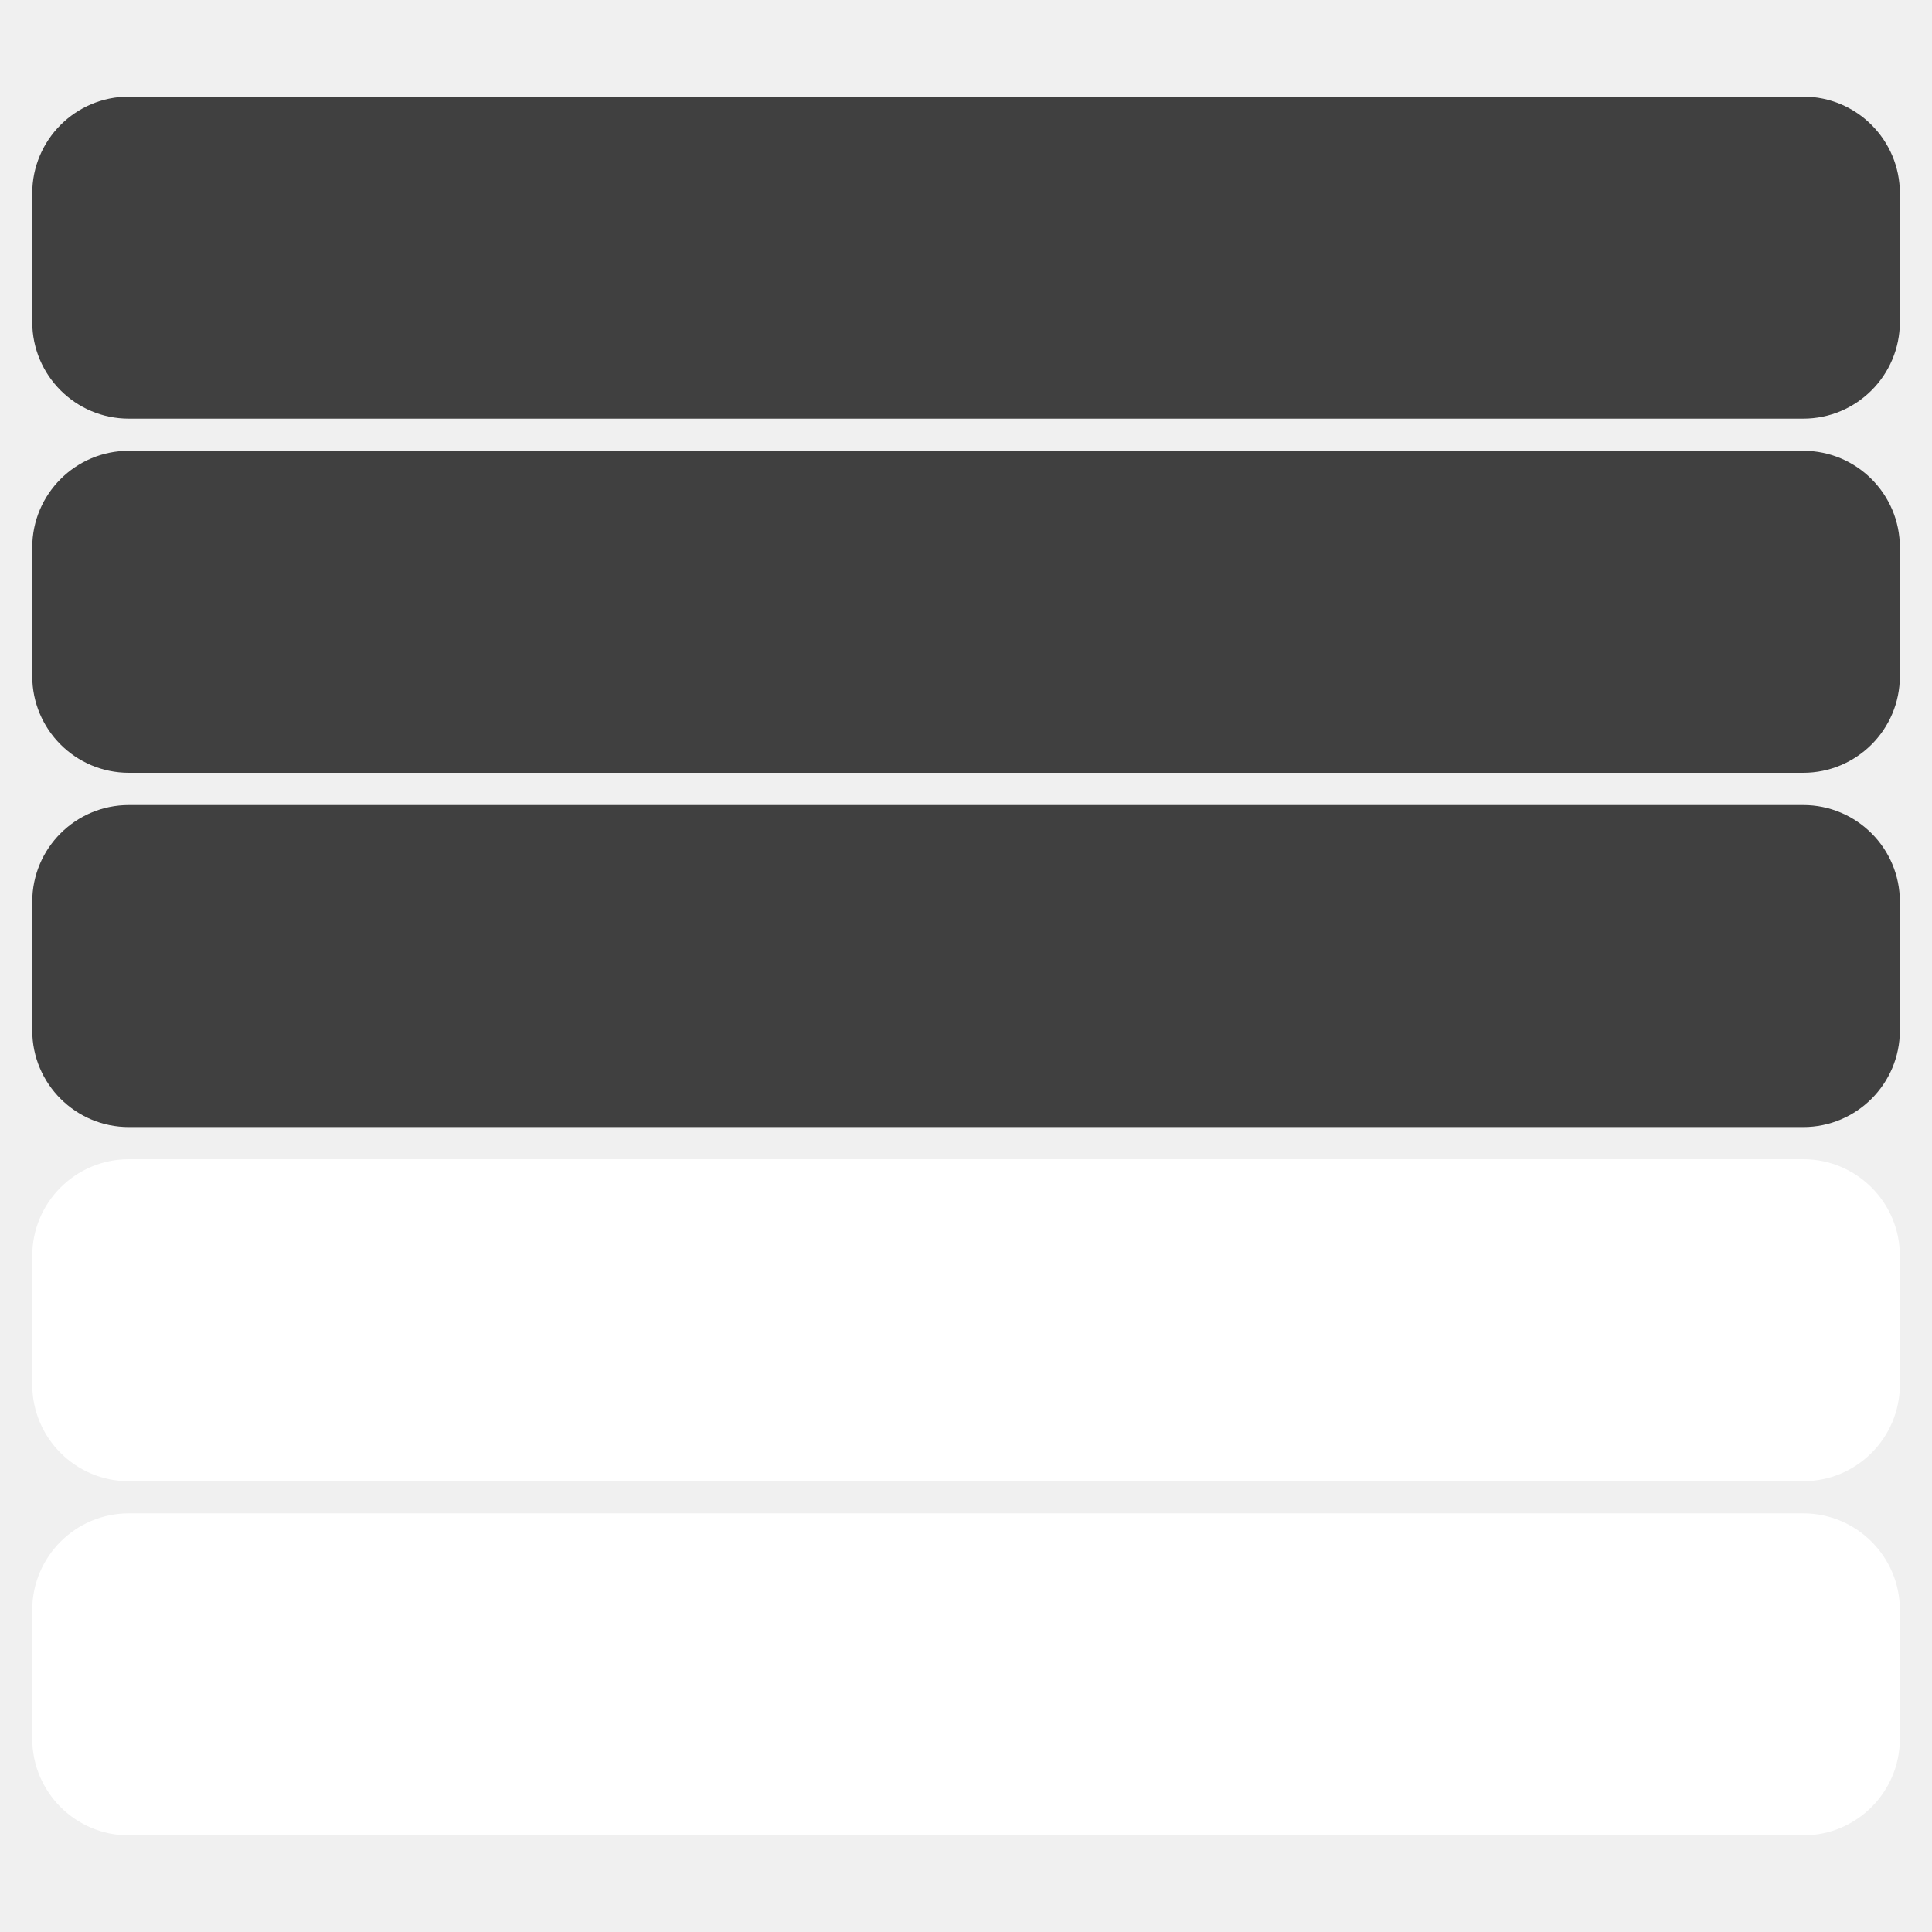
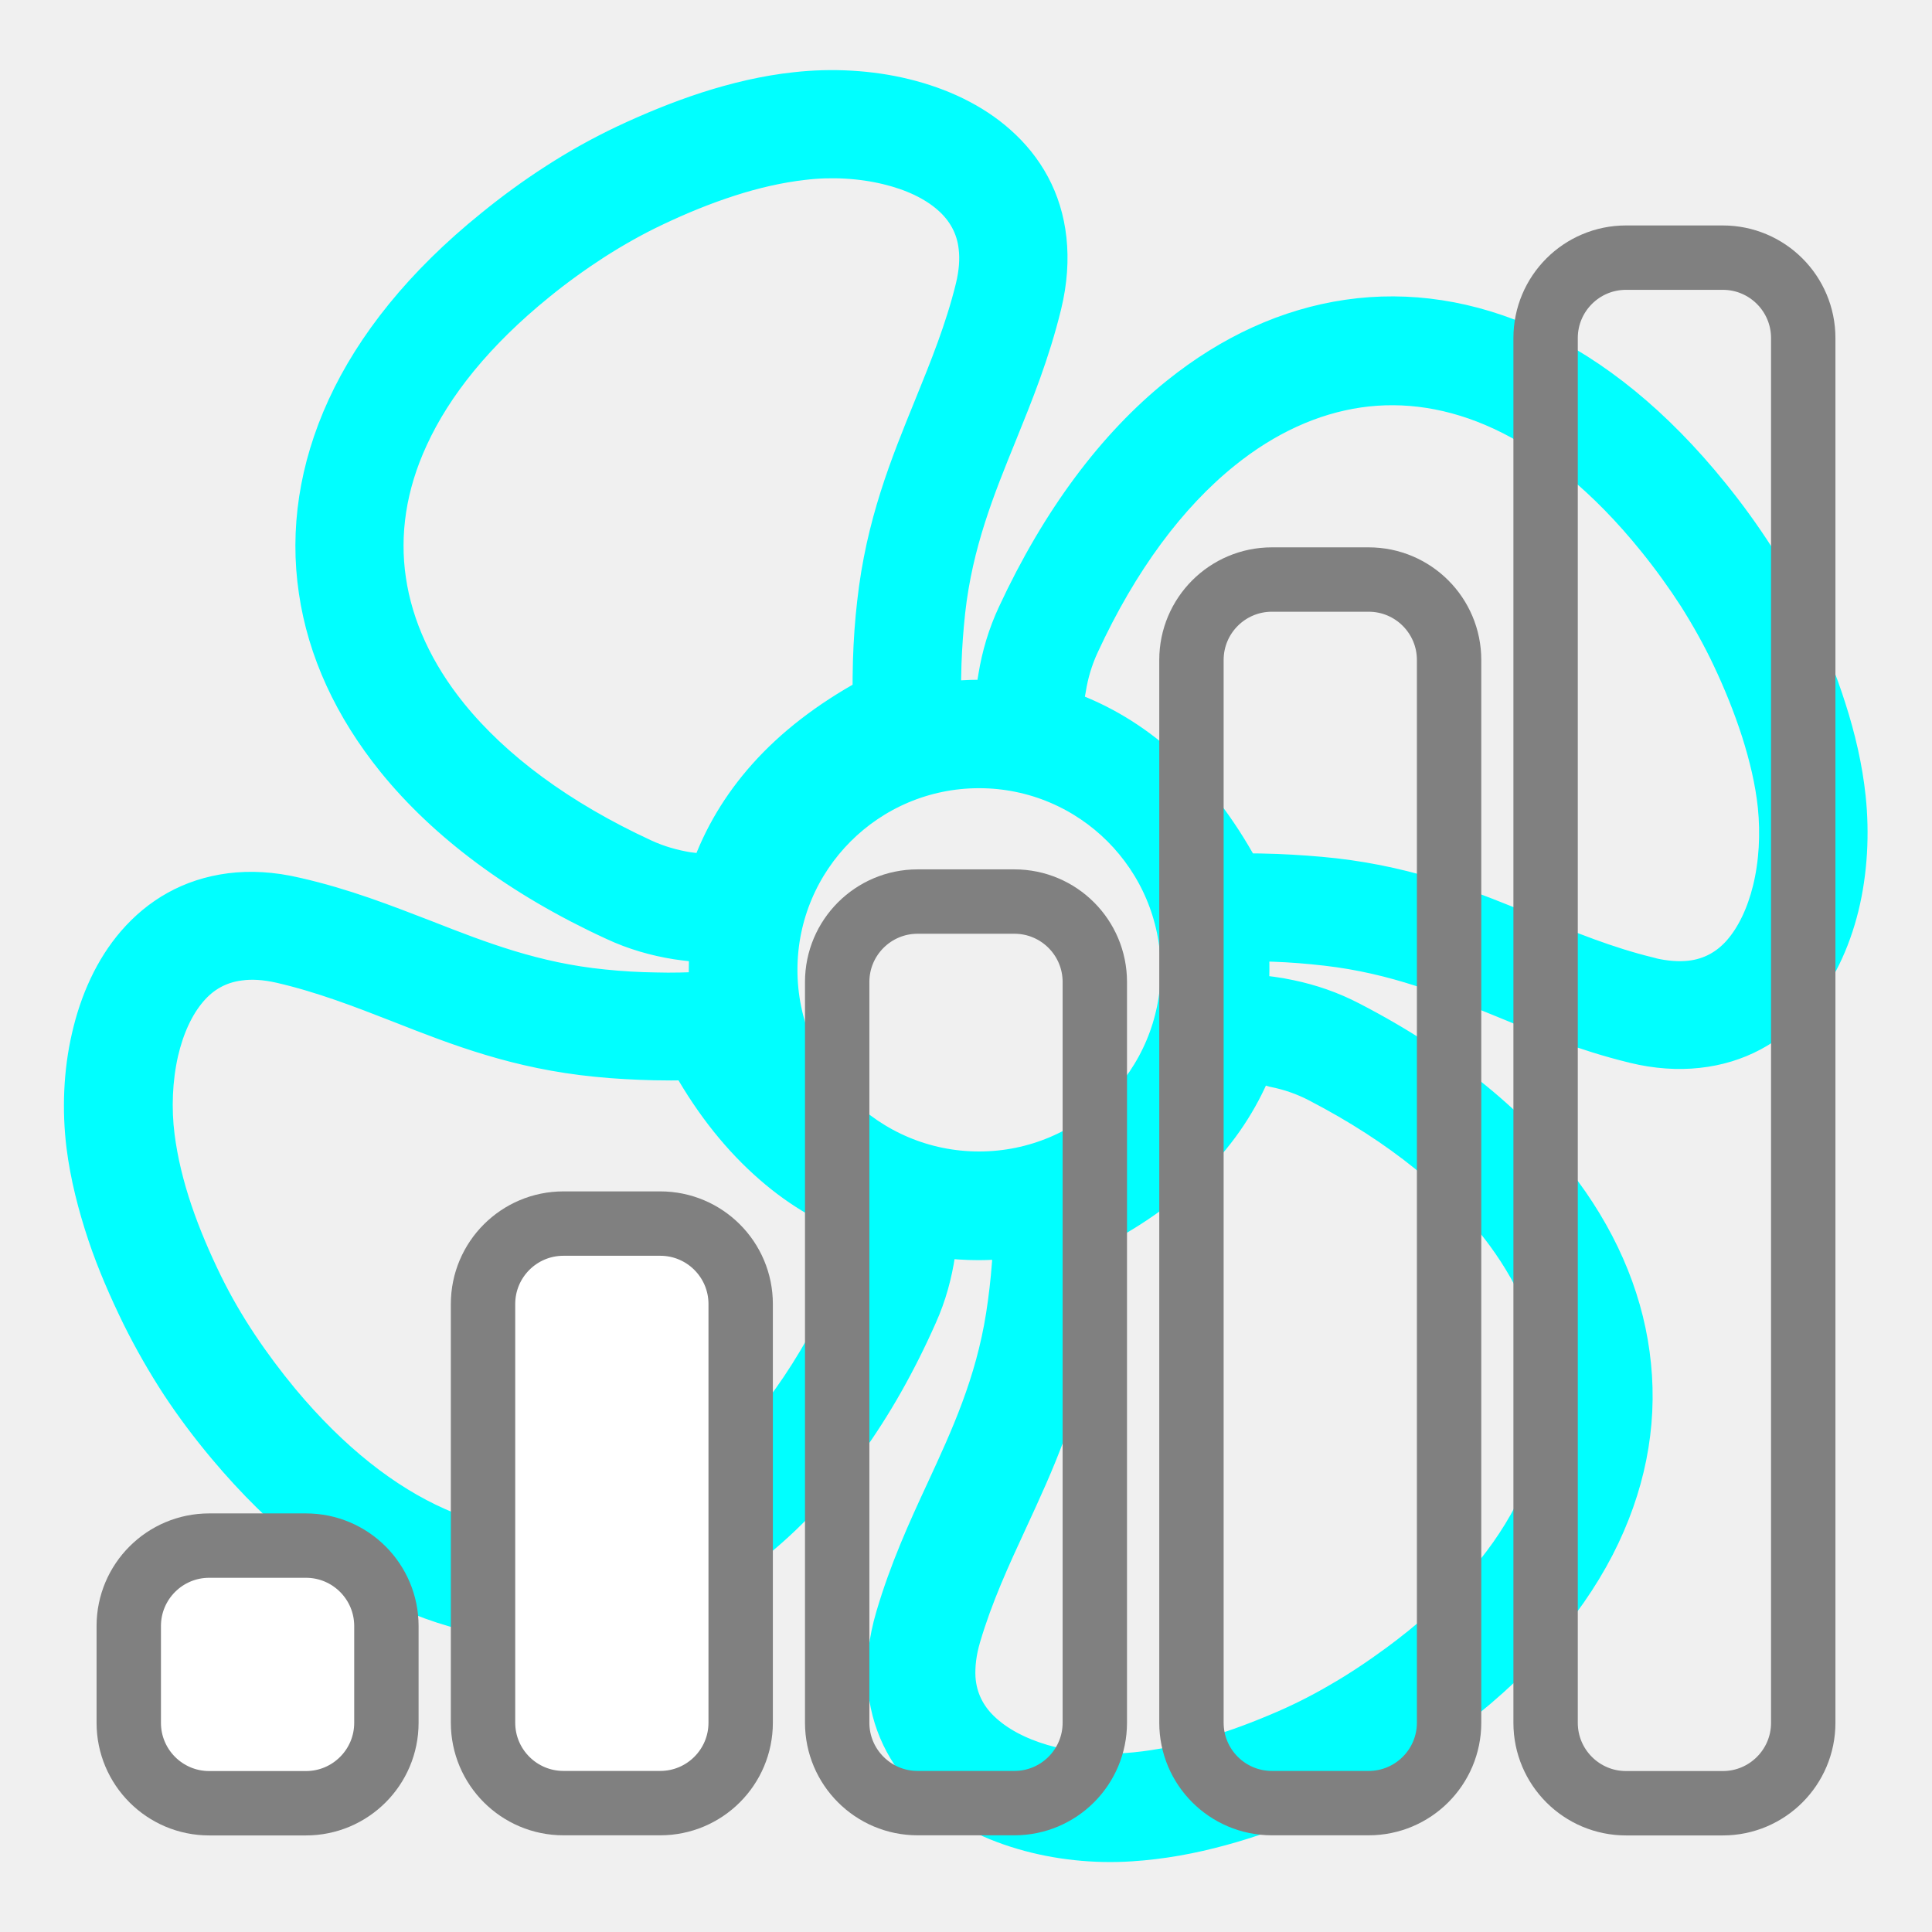
<svg xmlns="http://www.w3.org/2000/svg" width="60" height="60" viewBox="0 0 15.875 15.875" version="1.1" id="svg1">
  <defs id="defs1" />
  <g id="layer1" transform="translate(0,-281.125)">
-     <rect style="fill:#ffffff;fill-opacity:1;stroke:none;stroke-width:0.529;stroke-linecap:round;stroke-linejoin:round;stroke-dasharray:0.529, 1.587;stroke-dashoffset:0" id="rect1" width="15.346" height="2.646" x="0.265" y="293.56" rx="0.794" ry="0.794" />
-     <rect style="fill:#ffffff;fill-opacity:1;stroke:none;stroke-width:0.529;stroke-linecap:round;stroke-linejoin:round;stroke-dasharray:0.529, 1.587;stroke-dashoffset:0" id="rect1-4" width="15.346" height="2.646" x="0.265" y="290.65" rx="0.794" ry="0.794" />
-     <rect style="fill:#404040;fill-opacity:1;stroke:none;stroke-width:0.529;stroke-linecap:round;stroke-linejoin:round;stroke-dasharray:0.529, 1.587;stroke-dashoffset:0" id="rect1-4-8" width="15.346" height="2.646" x="0.265" y="287.74" rx="0.794" ry="0.794" />
-     <rect style="fill:#404040;fill-opacity:1;stroke:none;stroke-width:0.529;stroke-linecap:round;stroke-linejoin:round;stroke-dasharray:0.529, 1.587;stroke-dashoffset:0" id="rect1-4-8-1" width="15.346" height="2.646" x="0.265" y="284.829" rx="0.794" ry="0.794" />
-     <rect style="fill:#404040;fill-opacity:1;stroke:none;stroke-width:0.529;stroke-linecap:round;stroke-linejoin:round;stroke-dasharray:0.529, 1.587;stroke-dashoffset:0" id="rect1-4-8-0" width="15.346" height="2.646" x="0.265" y="281.919" rx="0.794" ry="0.794" />
+     <path style="fill:#00ffff;fill-opacity:1;stroke:#00ffff;stroke-width:0.265;stroke-dasharray:none;stroke-opacity:1" id="path1032" d="m 8.771,286.936 c 0.284,0.103 0.545,0.259 0.781,0.471 0.253,0.226 0.474,0.512 0.665,0.862 0.09,0 0.182,0.002 0.272,0.005 0.164,0.007 0.322,0.018 0.476,0.035 0.645,0.074 1.132,0.272 1.618,0.473 0.31,0.126 0.62,0.254 0.972,0.34 0.003,0.002 0.007,0.002 0.012,0.004 0.118,0.028 0.225,0.035 0.318,0.025 0.167,-0.018 0.3,-0.095 0.402,-0.21 0.115,-0.13 0.197,-0.309 0.246,-0.507 0.054,-0.218 0.066,-0.458 0.043,-0.684 -0.021,-0.203 -0.071,-0.409 -0.135,-0.611 -0.067,-0.208 -0.149,-0.41 -0.24,-0.602 -0.082,-0.174 -0.176,-0.341 -0.277,-0.501 -0.102,-0.158 -0.213,-0.312 -0.336,-0.464 -0.405,-0.502 -0.832,-0.847 -1.26,-1.045 -0.391,-0.181 -0.785,-0.24 -1.164,-0.185 -0.382,0.056 -0.755,0.226 -1.101,0.505 -0.445,0.358 -0.844,0.891 -1.164,1.584 -0.054,0.117 -0.089,0.236 -0.108,0.356 -0.01,0.051 -0.017,0.102 -0.02,0.153 z m -2.961,1.341 c 0.102,-0.286 0.258,-0.547 0.468,-0.783 0.223,-0.251 0.51,-0.473 0.86,-0.665 0,-0.092 0,-0.182 0.003,-0.274 0.005,-0.162 0.016,-0.322 0.034,-0.476 0.072,-0.65 0.271,-1.136 0.468,-1.62 0.128,-0.315 0.256,-0.63 0.34,-0.972 0.03,-0.123 0.038,-0.233 0.026,-0.33 -0.018,-0.166 -0.097,-0.3 -0.212,-0.402 -0.131,-0.117 -0.309,-0.197 -0.507,-0.245 -0.218,-0.053 -0.458,-0.066 -0.684,-0.039 -0.205,0.023 -0.41,0.071 -0.611,0.136 -0.205,0.066 -0.407,0.149 -0.601,0.241 -0.174,0.082 -0.34,0.176 -0.501,0.279 -0.162,0.105 -0.317,0.217 -0.463,0.336 -0.502,0.407 -0.847,0.835 -1.044,1.265 -0.181,0.391 -0.238,0.785 -0.182,1.162 0.056,0.382 0.228,0.755 0.507,1.1 0.359,0.443 0.894,0.842 1.587,1.162 0.117,0.054 0.236,0.087 0.356,0.107 0.053,0.007 0.103,0.012 0.154,0.017 z m -0.008,0.625 c -0.082,-0.005 -0.164,-0.014 -0.246,-0.026 -0.174,-0.028 -0.348,-0.077 -0.517,-0.156 -0.781,-0.359 -1.392,-0.819 -1.81,-1.336 -0.351,-0.435 -0.57,-0.909 -0.642,-1.403 -0.074,-0.497 0.002,-1.011 0.233,-1.515 0.236,-0.514 0.638,-1.019 1.218,-1.487 0.167,-0.136 0.341,-0.263 0.52,-0.378 0.181,-0.117 0.371,-0.223 0.571,-0.318 0.213,-0.1 0.44,-0.194 0.676,-0.271 0.24,-0.077 0.487,-0.136 0.734,-0.162 0.295,-0.033 0.609,-0.017 0.899,0.054 0.294,0.072 0.566,0.199 0.776,0.386 0.226,0.2 0.381,0.466 0.417,0.801 0.018,0.166 0.007,0.348 -0.041,0.545 -0.097,0.396 -0.231,0.727 -0.366,1.06 -0.181,0.445 -0.363,0.893 -0.425,1.452 -0.016,0.148 -0.026,0.289 -0.031,0.427 -0.003,0.095 -0.005,0.19 -0.003,0.286 0.092,-0.012 0.187,-0.018 0.282,-0.018 0.034,0 0.069,0.002 0.103,0.002 0.005,-0.054 0.011,-0.11 0.021,-0.164 0.028,-0.172 0.079,-0.346 0.158,-0.515 0.363,-0.781 0.822,-1.392 1.341,-1.809 0.435,-0.35 0.909,-0.566 1.405,-0.638 0.497,-0.072 1.009,0.004 1.513,0.236 0.514,0.238 1.018,0.642 1.487,1.223 0.133,0.164 0.258,0.336 0.376,0.52 0.117,0.182 0.223,0.373 0.317,0.571 0.102,0.215 0.195,0.441 0.269,0.675 0.077,0.24 0.135,0.487 0.161,0.735 0.031,0.295 0.015,0.609 -0.056,0.899 -0.072,0.292 -0.199,0.563 -0.387,0.775 -0.202,0.226 -0.468,0.379 -0.803,0.415 -0.162,0.018 -0.34,0.007 -0.53,-0.039 -0.005,-0.002 -0.01,-0.002 -0.015,-0.004 -0.386,-0.095 -0.722,-0.231 -1.057,-0.369 -0.443,-0.181 -0.888,-0.363 -1.454,-0.428 -0.148,-0.017 -0.289,-0.028 -0.427,-0.033 -0.059,-0.002 -0.12,-0.004 -0.179,-0.004 0.007,0.068 0.008,0.135 0.008,0.202 0,0.057 -0.002,0.115 -0.007,0.172 0.103,0.009 0.208,0.021 0.312,0.044 0.171,0.036 0.341,0.093 0.509,0.181 0.765,0.396 1.354,0.883 1.748,1.42 0.33,0.448 0.525,0.934 0.574,1.431 0.051,0.501 -0.048,1.009 -0.302,1.502 -0.261,0.504 -0.686,0.99 -1.287,1.431 -0.172,0.126 -0.35,0.245 -0.535,0.353 -0.187,0.108 -0.382,0.207 -0.586,0.292 -0.22,0.092 -0.451,0.176 -0.688,0.24 -0.241,0.066 -0.489,0.112 -0.742,0.128 -0.295,0.02 -0.609,-0.012 -0.896,-0.097 -0.29,-0.085 -0.555,-0.223 -0.757,-0.42 -0.217,-0.211 -0.359,-0.484 -0.381,-0.82 -0.01,-0.166 0.01,-0.348 0.067,-0.542 0.115,-0.391 0.264,-0.716 0.415,-1.042 0.202,-0.437 0.404,-0.875 0.492,-1.433 0.021,-0.135 0.038,-0.277 0.049,-0.425 0.005,-0.061 0.008,-0.118 0.011,-0.176 -0.084,0.01 -0.167,0.015 -0.254,0.015 -0.105,0 -0.208,-0.007 -0.31,-0.021 -0.003,0.033 -0.008,0.066 -0.013,0.097 -0.026,0.174 -0.072,0.348 -0.149,0.519 -0.348,0.786 -0.799,1.403 -1.311,1.83 -0.428,0.358 -0.901,0.581 -1.393,0.661 -0.497,0.08 -1.011,0.014 -1.517,-0.21 -0.517,-0.23 -1.027,-0.625 -1.507,-1.198 -0.14,-0.167 -0.268,-0.338 -0.384,-0.514 -0.115,-0.177 -0.223,-0.364 -0.323,-0.566 -0.105,-0.215 -0.204,-0.441 -0.281,-0.671 -0.08,-0.24 -0.143,-0.486 -0.174,-0.732 -0.036,-0.294 -0.025,-0.607 0.043,-0.899 0.067,-0.294 0.19,-0.568 0.374,-0.781 0.199,-0.23 0.461,-0.387 0.796,-0.43 0.164,-0.021 0.346,-0.012 0.545,0.035 0.396,0.09 0.73,0.222 1.065,0.351 0.448,0.176 0.898,0.35 1.459,0.405 0.144,0.015 0.287,0.023 0.428,0.025 0.133,0.004 0.269,0 0.409,-0.007 -0.003,-0.048 -0.005,-0.097 -0.005,-0.144 0,-0.064 0.002,-0.128 0.007,-0.192 z m 3.392,-0.957 c -0.294,-0.294 -0.701,-0.476 -1.149,-0.476 -0.448,0 -0.855,0.182 -1.149,0.476 -0.294,0.294 -0.476,0.701 -0.476,1.149 0,0.448 0.182,0.855 0.476,1.149 0.294,0.294 0.701,0.476 1.149,0.476 0.448,0 0.855,-0.182 1.149,-0.476 0.294,-0.294 0.476,-0.701 0.476,-1.149 0,-0.448 -0.182,-0.855 -0.476,-1.149 z m -2.075,3.232 c -0.286,-0.099 -0.55,-0.249 -0.789,-0.458 -0.256,-0.222 -0.483,-0.504 -0.679,-0.85 -0.09,0.002 -0.181,0.002 -0.274,0 -0.159,-0.004 -0.318,-0.012 -0.474,-0.028 -0.652,-0.064 -1.141,-0.254 -1.626,-0.445 -0.315,-0.123 -0.632,-0.246 -0.975,-0.325 -0.123,-0.028 -0.233,-0.035 -0.332,-0.021 -0.167,0.021 -0.299,0.1 -0.399,0.217 -0.113,0.131 -0.192,0.31 -0.238,0.509 -0.049,0.218 -0.059,0.458 -0.03,0.686 0.026,0.203 0.077,0.409 0.144,0.607 0.071,0.21 0.158,0.41 0.249,0.597 0.084,0.171 0.179,0.335 0.286,0.496 0.108,0.162 0.223,0.315 0.343,0.46 0.412,0.494 0.845,0.832 1.279,1.024 0.396,0.176 0.789,0.228 1.167,0.167 0.381,-0.062 0.752,-0.24 1.093,-0.524 0.437,-0.364 0.827,-0.904 1.137,-1.603 0.053,-0.117 0.084,-0.238 0.102,-0.358 0.008,-0.048 0.013,-0.1 0.016,-0.151 z m 3.202,-1.278 c -0.115,0.281 -0.282,0.533 -0.506,0.76 -0.236,0.241 -0.532,0.45 -0.89,0.625 -0.003,0.095 -0.008,0.185 -0.016,0.272 -0.012,0.153 -0.031,0.31 -0.057,0.474 -0.103,0.647 -0.323,1.123 -0.542,1.597 -0.143,0.309 -0.284,0.615 -0.384,0.954 -0.036,0.122 -0.048,0.231 -0.043,0.33 0.011,0.167 0.082,0.304 0.192,0.41 0.125,0.122 0.3,0.212 0.494,0.269 0.215,0.062 0.455,0.087 0.683,0.072 0.202,-0.014 0.41,-0.053 0.615,-0.108 0.212,-0.057 0.417,-0.131 0.611,-0.213 0.179,-0.074 0.35,-0.159 0.512,-0.254 0.166,-0.095 0.325,-0.202 0.479,-0.315 0.52,-0.382 0.883,-0.794 1.101,-1.213 0.199,-0.382 0.274,-0.773 0.236,-1.154 -0.038,-0.384 -0.194,-0.763 -0.458,-1.123 -0.338,-0.46 -0.853,-0.881 -1.531,-1.233 -0.113,-0.059 -0.231,-0.099 -0.351,-0.123 -0.044,-0.015 -0.095,-0.023 -0.146,-0.028 z" />
+     <rect style="fill:#ffffff;fill-opacity:1;stroke:#808080;stroke-width:0.529;stroke-linecap:round;stroke-linejoin:round;stroke-dasharray:none;stroke-opacity:1" id="rect1" width="2.117" height="2.117" x="1.058" y="293.825" rx="0.661" ry="0.661" />
+     <rect style="fill:#ffffff;fill-opacity:1;stroke:#808080;stroke-width:0.529;stroke-linecap:round;stroke-linejoin:round;stroke-dasharray:none;stroke-opacity:1" id="rect1-7" width="2.117" height="4.762" x="3.969" y="291.179" rx="0.661" ry="0.661" />
+     <rect style="fill:none;fill-opacity:1;stroke:#808080;stroke-width:0.529;stroke-linecap:round;stroke-linejoin:round;stroke-dasharray:none;stroke-opacity:1" id="rect1-7-1" width="2.117" height="7.408" x="6.879" y="288.533" rx="0.661" ry="0.661" />
+     <rect style="fill:none;fill-opacity:1;stroke:#808080;stroke-width:0.529;stroke-linecap:round;stroke-linejoin:round;stroke-dasharray:none;stroke-opacity:1" id="rect1-7-1-1" width="2.117" height="10.054" x="9.79" y="285.887" rx="0.661" ry="0.661" />
+     <rect style="fill:none;fill-opacity:1;stroke:#808080;stroke-width:0.529;stroke-linecap:round;stroke-linejoin:round;stroke-dasharray:none;stroke-opacity:1" id="rect1-7-1-1-7" width="2.117" height="12.7" x="12.7" y="283.242" rx="0.661" ry="0.661" />
  </g>
</svg>
